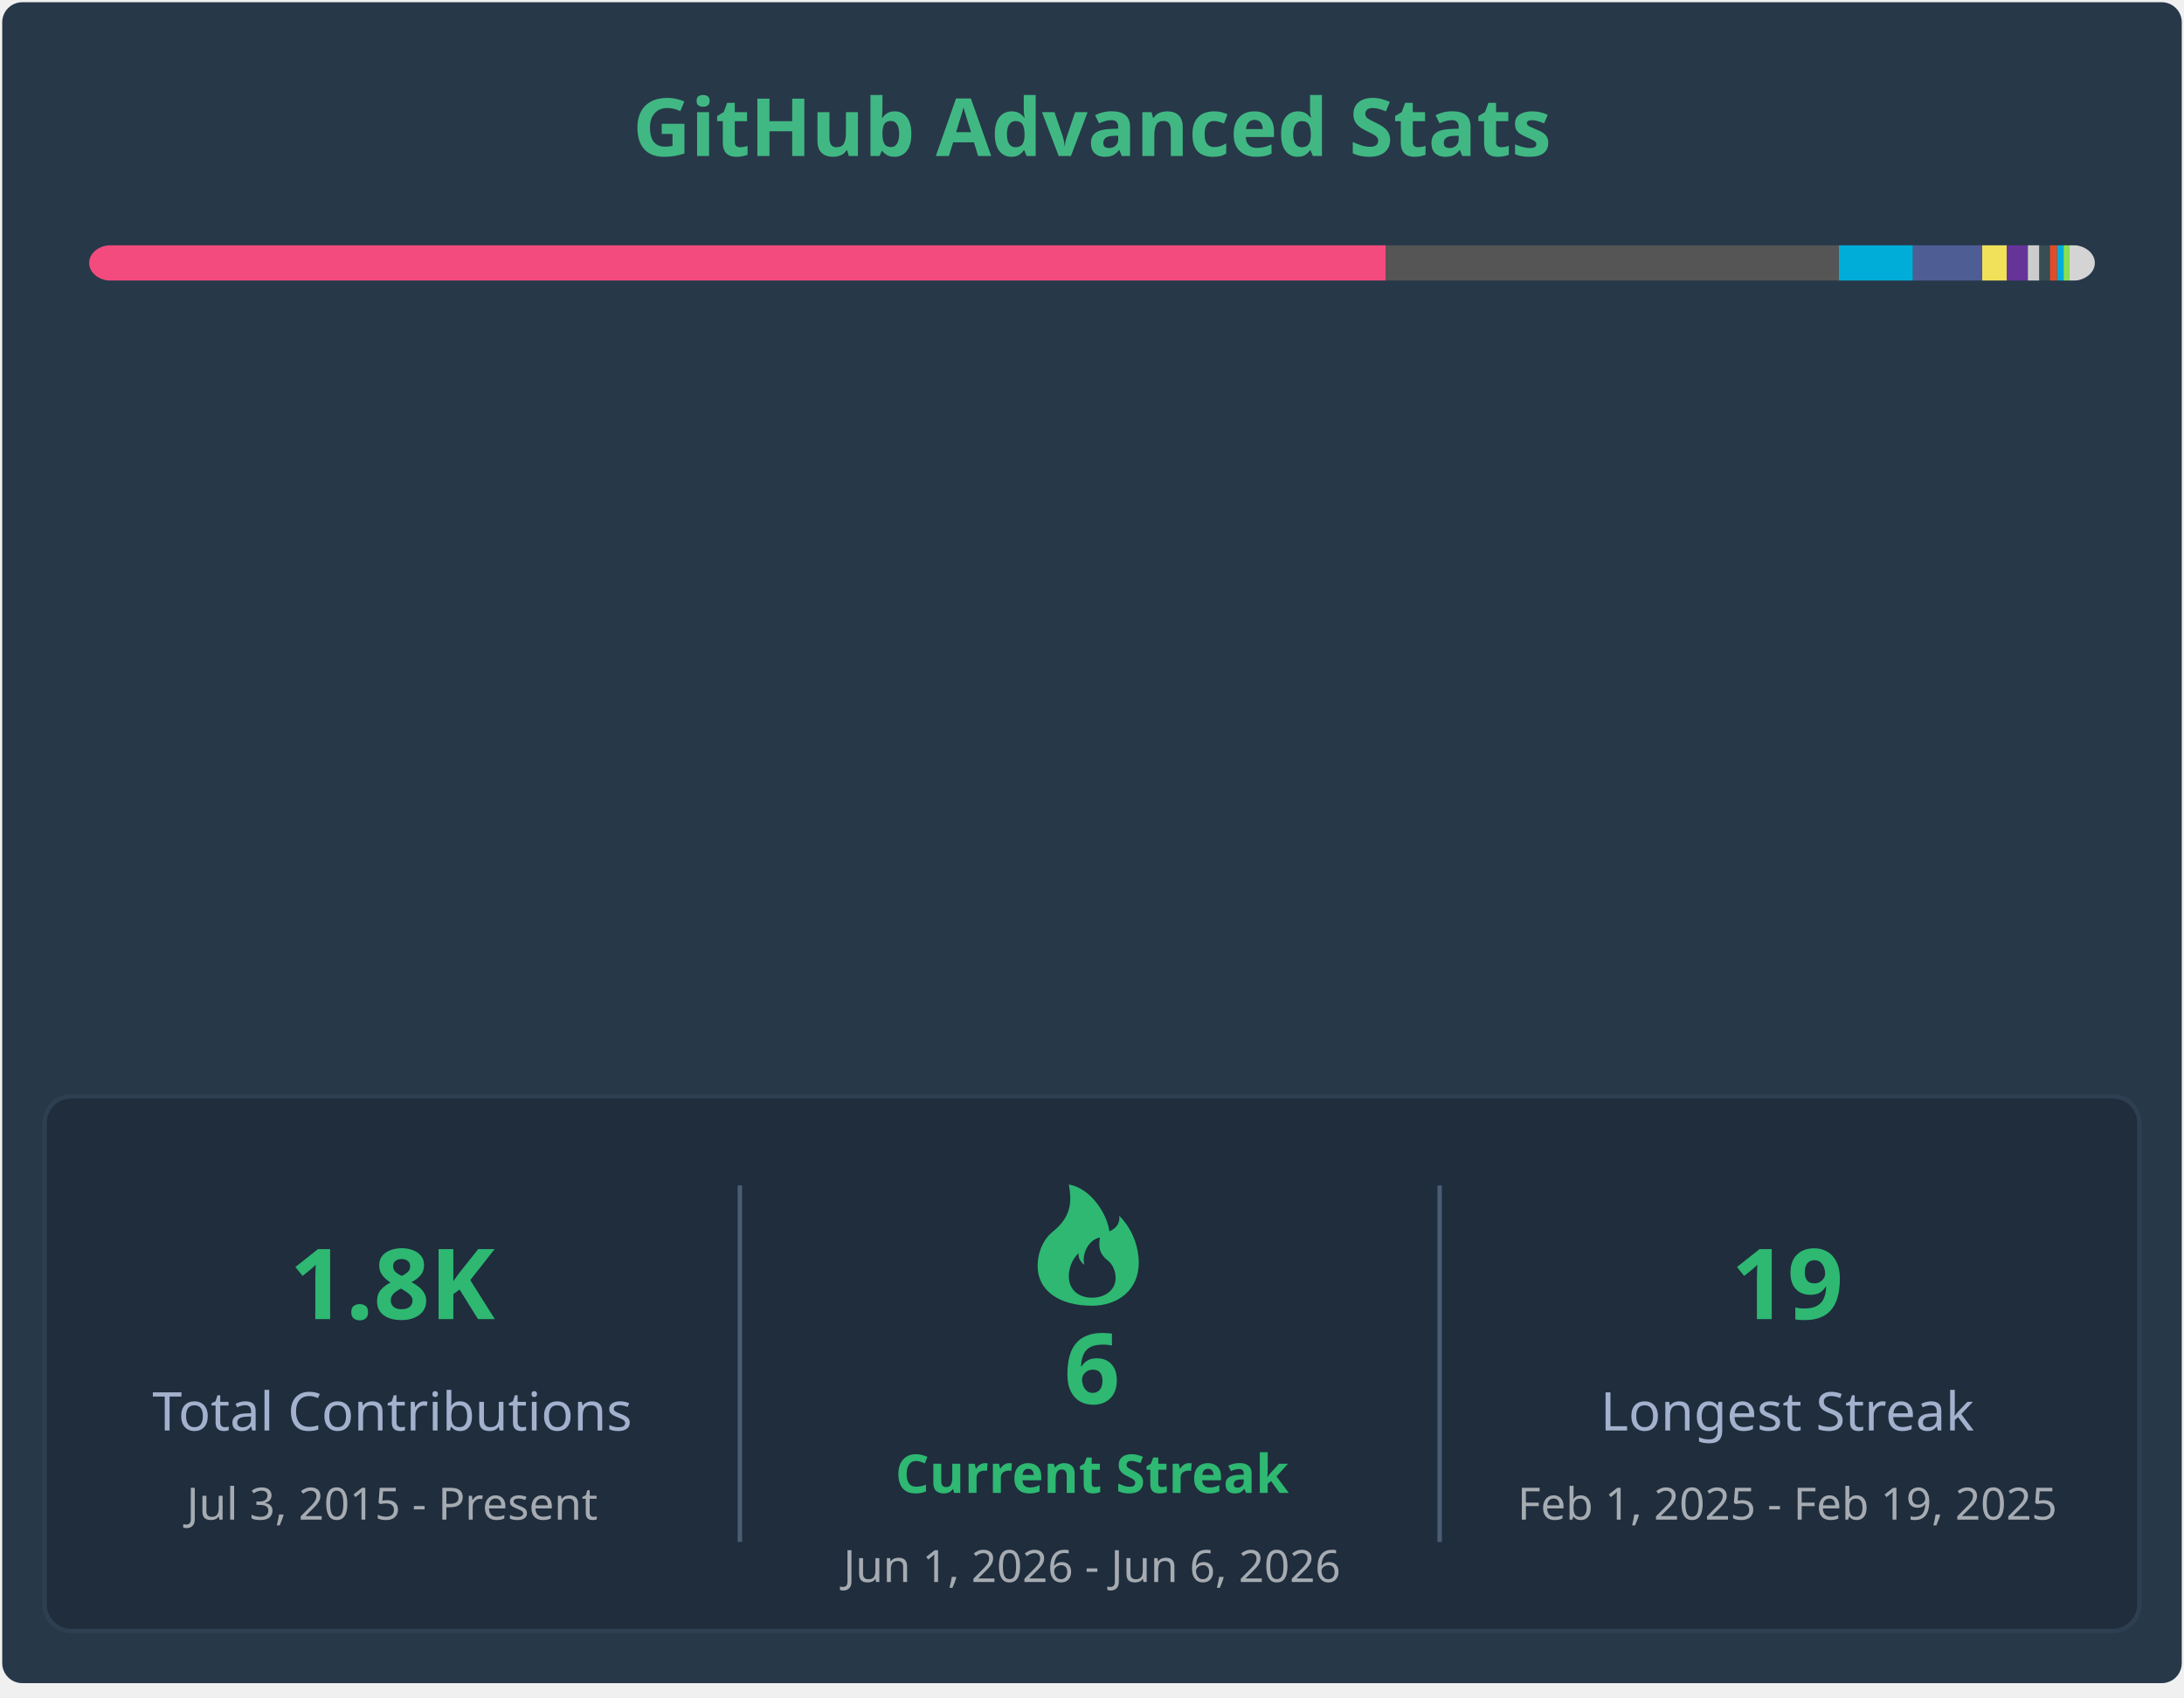
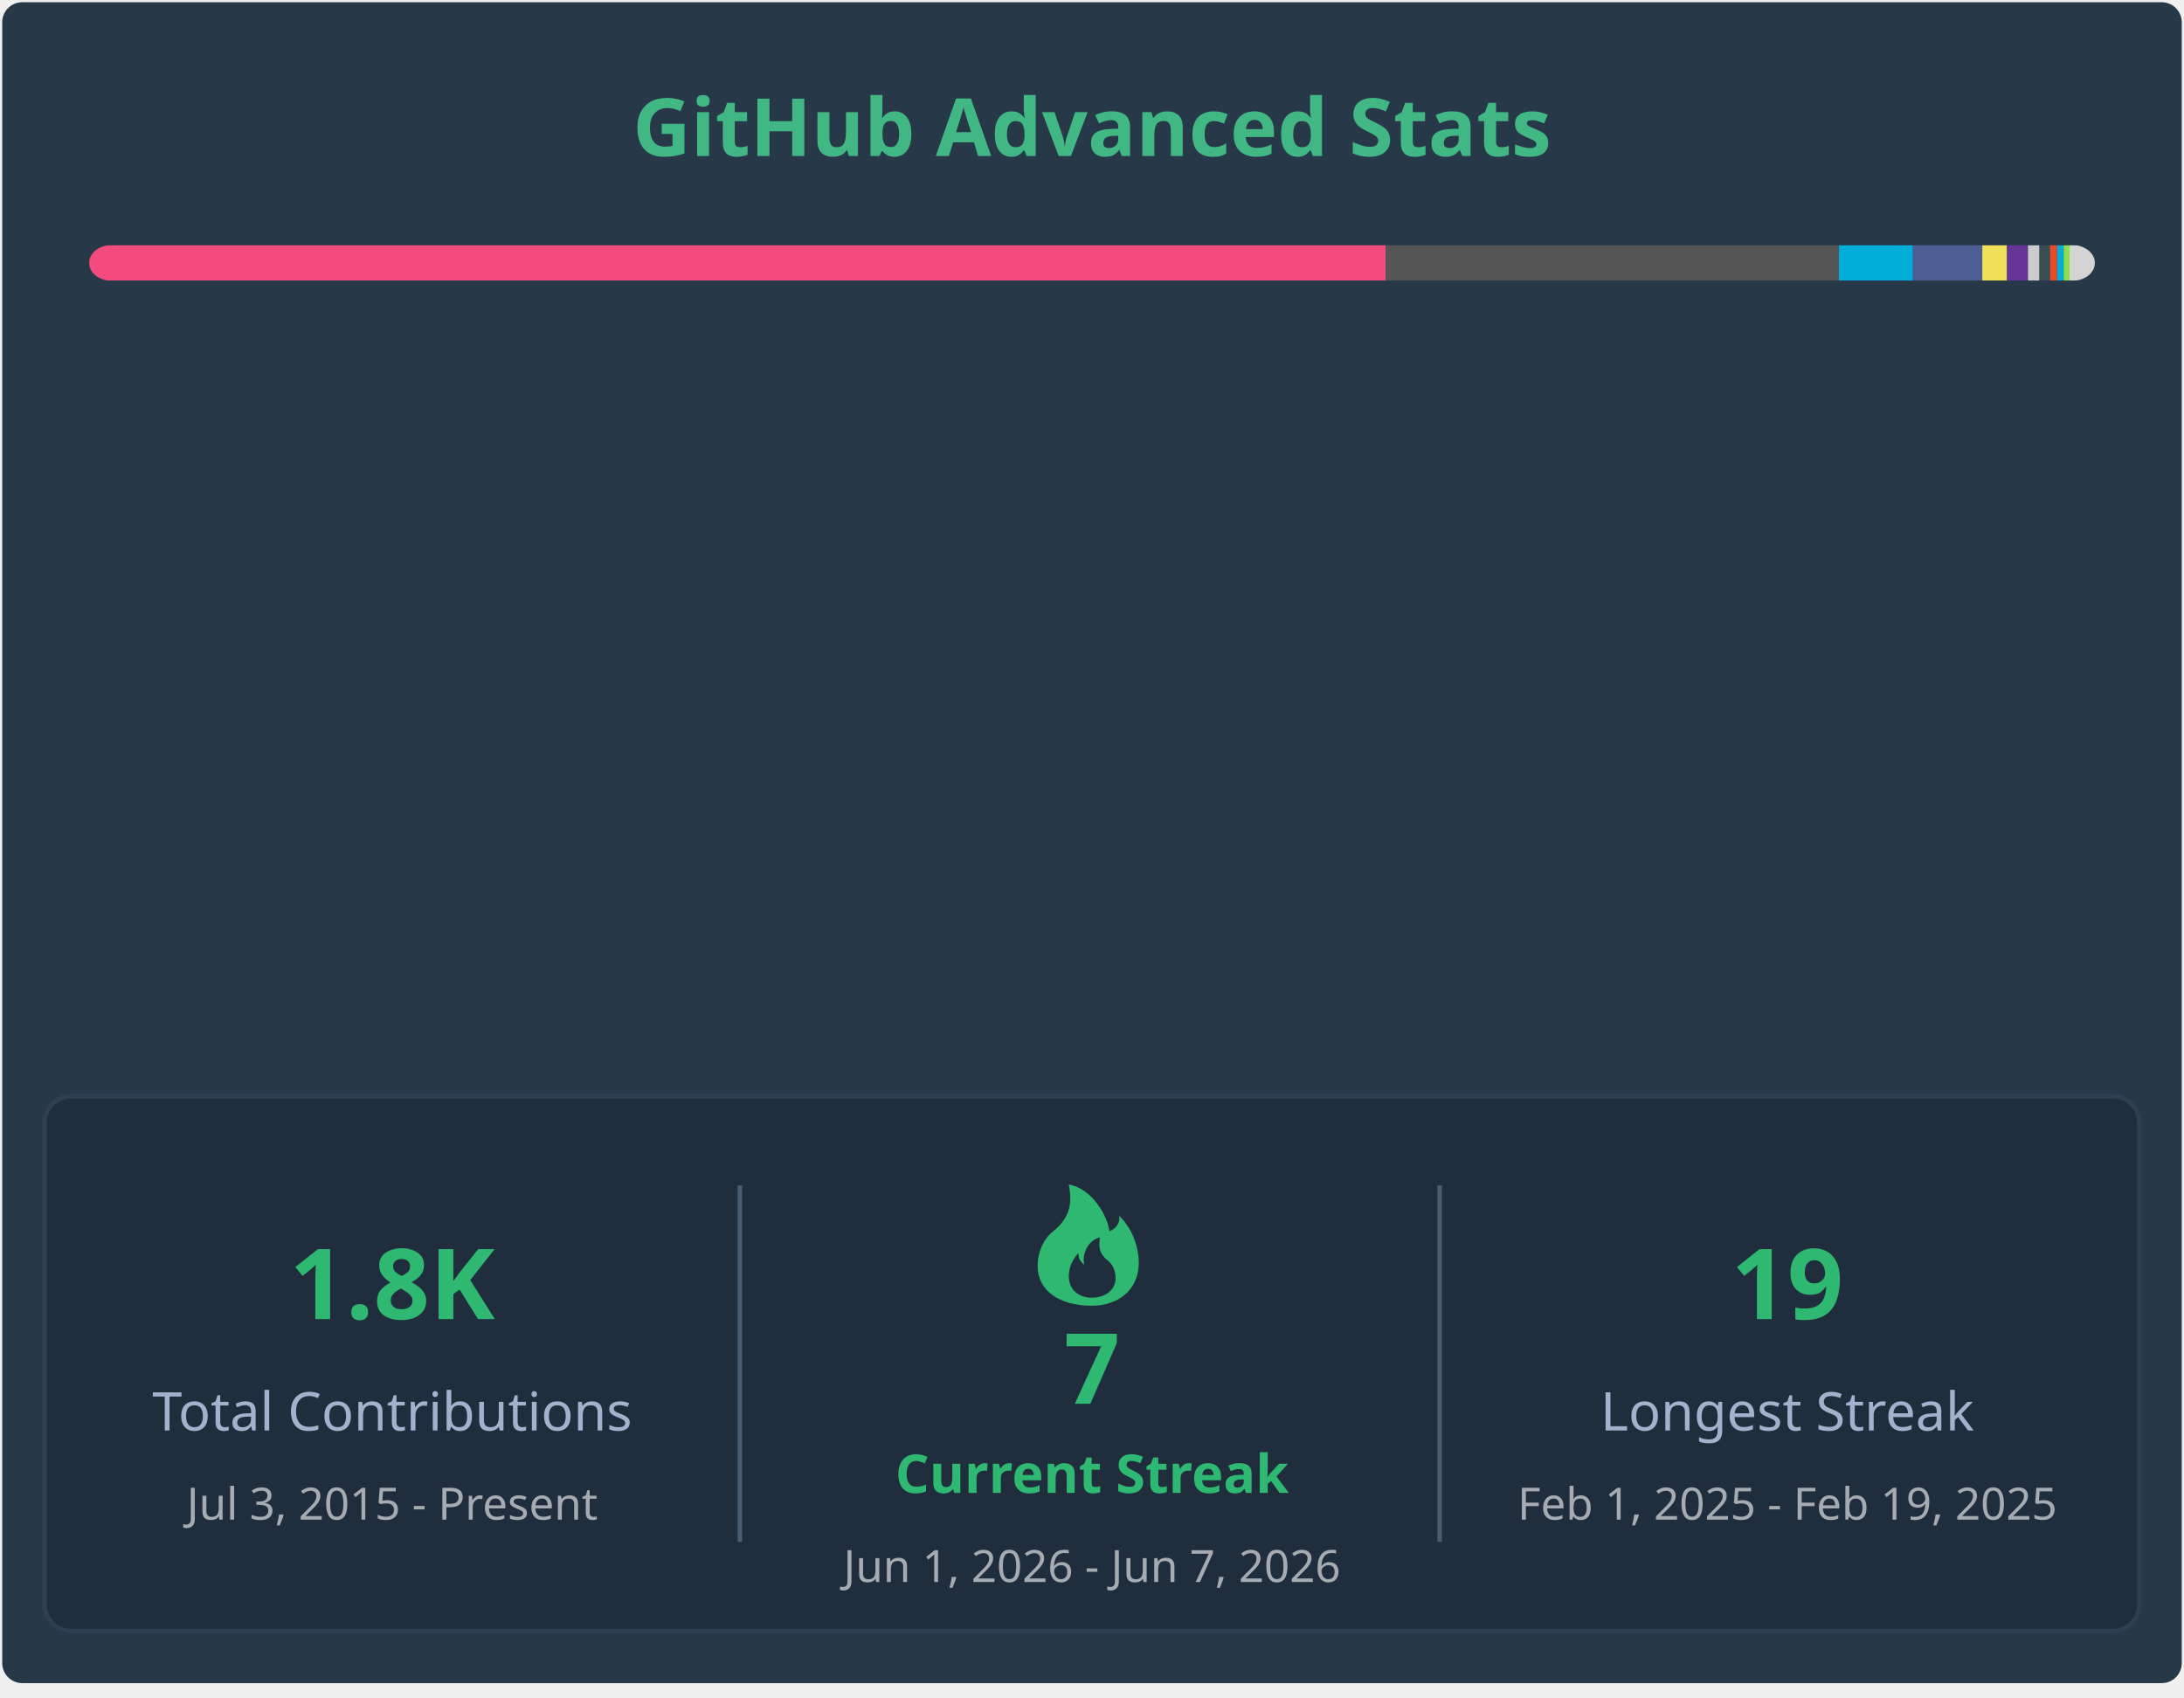
<svg xmlns="http://www.w3.org/2000/svg" width="490" height="381" viewBox="0 0 490 381" fill="none" role="img" aria-labelledby="descId">
  <style>
        .header {
            font: 600 18px 'Segoe UI', Ubuntu, Sans-Serif;
            fill: #41b883;
            animation: fadeInAnimation 0.8s ease-in-out forwards;
        }
        .stat-label {
            font: 600 12px 'Segoe UI', Ubuntu, Sans-Serif;
            fill: #fffefe;
        }
        .stat-value {
            font: 700 12px 'Segoe UI', Ubuntu, Sans-Serif;
            fill: #41b883;
        }
        .lang-name {
            font: 400 11px "Segoe UI", Ubuntu, Sans-Serif;
            fill: #fffefe;
        }
        .stagger {
            opacity: 0;
            animation: fadeInAnimation 0.3s ease-in-out forwards;
        }
        @keyframes fadeInAnimation {
            from { opacity: 0; }
            to { opacity: 1; }
        }
    </style>
  <rect x="0.5" y="0.5" rx="4.5" height="99%" stroke="#e4e2e2" width="489" fill="#273849" stroke-opacity="0" />
  <g transform="translate(245, 35)">
    <text x="0" y="0" class="header" text-anchor="middle">GitHub Advanced Stats</text>
  </g>
  <g transform="translate(20, 55)">
    <mask id="rect-mask">
      <rect x="0" y="0" width="450" height="8" fill="white" rx="5" />
    </mask>
    <rect mask="url(#rect-mask)" x="0" y="0" width="290.94" height="8" fill="#f34b7d" />
    <rect mask="url(#rect-mask)" x="290.94" y="0" width="101.636" height="8" fill="#555555" />
    <rect mask="url(#rect-mask)" x="392.576" y="0" width="16.614" height="8" fill="#00ADD8" />
-     <rect mask="url(#rect-mask)" x="409.19" y="0" width="15.537" height="8" fill="#4F5D95" />
-     <rect mask="url(#rect-mask)" x="424.727" y="0" width="5.537" height="8" fill="#f1e05a" />
-     <rect mask="url(#rect-mask)" x="430.264" y="0" width="4.709" height="8" fill="#663399" />
-     <rect mask="url(#rect-mask)" x="434.973" y="0" width="2.578" height="8" fill="#cccccc" />
-     <rect mask="url(#rect-mask)" x="437.551" y="0" width="2.376" height="8" fill="#384d54" />
-     <rect mask="url(#rect-mask)" x="439.927" y="0" width="1.6" height="8" fill="#e34c26" />
-     <rect mask="url(#rect-mask)" x="441.527" y="0" width="1.456" height="8" fill="#00ADD8" />
-     <rect mask="url(#rect-mask)" x="442.983" y="0" width="1.325" height="8" fill="#89e051" />
-     <rect mask="url(#rect-mask)" x="444.307" y="0" width="5.693" height="8" fill="#d4d4d4" />
+     <rect mask="url(#rect-mask)" x="409.19" y="0" width="15.558" height="8" fill="#4F5D95" />
+     <rect mask="url(#rect-mask)" x="424.748" y="0" width="5.537" height="8" fill="#f1e05a" />
+     <rect mask="url(#rect-mask)" x="430.286" y="0" width="4.709" height="8" fill="#663399" />
+     <rect mask="url(#rect-mask)" x="434.995" y="0" width="2.578" height="8" fill="#cccccc" />
+     <rect mask="url(#rect-mask)" x="437.573" y="0" width="2.376" height="8" fill="#384d54" />
+     <rect mask="url(#rect-mask)" x="439.948" y="0" width="1.6" height="8" fill="#e34c26" />
+     <rect mask="url(#rect-mask)" x="441.548" y="0" width="1.456" height="8" fill="#00ADD8" />
+     <rect mask="url(#rect-mask)" x="443.004" y="0" width="1.325" height="8" fill="#89e051" />
+     <rect mask="url(#rect-mask)" x="444.329" y="0" width="5.671" height="8" fill="#d4d4d4" />
    <g transform="translate(5, 25)">
      <g transform="translate(0, 0)">
        <g transform="translate(0, 0)">
          <g transform="translate(0, 0)" class="stagger" style="animation-delay: 450ms">
            <circle cx="5" cy="6" r="5" fill="#f34b7d" />
            <text x="15" y="10" class="lang-name">C++ 64.65%</text>
          </g>
          <g transform="translate(0, 25)" class="stagger" style="animation-delay: 550ms">
            <circle cx="5" cy="6" r="5" fill="#555555" />
            <text x="15" y="10" class="lang-name">C 22.59%</text>
          </g>
          <g transform="translate(0, 50)" class="stagger" style="animation-delay: 650ms">
            <circle cx="5" cy="6" r="5" fill="#00ADD8" />
            <text x="15" y="10" class="lang-name">Go 3.69%</text>
          </g>
          <g transform="translate(0, 75)" class="stagger" style="animation-delay: 750ms">
            <circle cx="5" cy="6" r="5" fill="#4F5D95" />
-             <text x="15" y="10" class="lang-name">PHP 3.45%</text>
+             <text x="15" y="10" class="lang-name">PHP 3.46%</text>
          </g>
          <g transform="translate(0, 100)" class="stagger" style="animation-delay: 850ms">
            <circle cx="5" cy="6" r="5" fill="#f1e05a" />
            <text x="15" y="10" class="lang-name">JavaScript 1.23%</text>
          </g>
          <g transform="translate(0, 125)" class="stagger" style="animation-delay: 950ms">
            <circle cx="5" cy="6" r="5" fill="#663399" />
            <text x="15" y="10" class="lang-name">CSS 1.05%</text>
          </g>
        </g>
        <g transform="translate(130, 0)">
          <g transform="translate(0, 0)" class="stagger" style="animation-delay: 450ms">
            <circle cx="5" cy="6" r="5" fill="#cccccc" />
            <text x="15" y="10" class="lang-name">Gettext Catalog 0.57%</text>
          </g>
          <g transform="translate(0, 25)" class="stagger" style="animation-delay: 550ms">
            <circle cx="5" cy="6" r="5" fill="#384d54" />
            <text x="15" y="10" class="lang-name">Dockerfile 0.53%</text>
          </g>
          <g transform="translate(0, 50)" class="stagger" style="animation-delay: 650ms">
            <circle cx="5" cy="6" r="5" fill="#e34c26" />
            <text x="15" y="10" class="lang-name">HTML 0.36%</text>
          </g>
          <g transform="translate(0, 75)" class="stagger" style="animation-delay: 750ms">
            <circle cx="5" cy="6" r="5" fill="#00ADD8" />
            <text x="15" y="10" class="lang-name">Go Template 0.32%</text>
          </g>
          <g transform="translate(0, 100)" class="stagger" style="animation-delay: 850ms">
            <circle cx="5" cy="6" r="5" fill="#89e051" />
            <text x="15" y="10" class="lang-name">Shell 0.29%</text>
          </g>
          <g transform="translate(0, 125)" class="stagger" style="animation-delay: 950ms">
            <circle cx="5" cy="6" r="5" fill="#d4d4d4" />
-             <text x="15" y="10" class="lang-name">Others 1.27%</text>
+             <text x="15" y="10" class="lang-name">Others 1.26%</text>
          </g>
        </g>
      </g>
      <g transform="translate(295, 2)">
        <g transform="translate(0, 2)" class="stagger" style="animation-delay: 0ms">
          <text x="0" y="10" class="stat-label">Total Commits:</text>
-           <text x="115" y="10" class="stat-value">556</text>
+           <text x="115" y="10" class="stat-value">558</text>
        </g>
        <g transform="translate(0, 24)" class="stagger" style="animation-delay: 100ms">
          <text x="0" y="10" class="stat-label">Merged PRs:</text>
          <text x="115" y="10" class="stat-value">136</text>
        </g>
        <g transform="translate(0, 46)" class="stagger" style="animation-delay: 200ms">
          <text x="0" y="10" class="stat-label">Code Reviews:</text>
          <text x="115" y="10" class="stat-value">1</text>
        </g>
        <g transform="translate(0, 68)" class="stagger" style="animation-delay: 300ms">
          <text x="0" y="10" class="stat-label">Total Issues:</text>
          <text x="115" y="10" class="stat-value">107</text>
        </g>
        <g transform="translate(0, 90)" class="stagger" style="animation-delay: 400ms">
          <text x="0" y="10" class="stat-label">Total Stars:</text>
          <text x="115" y="10" class="stat-value">6</text>
        </g>
        <g transform="translate(0, 112)" class="stagger" style="animation-delay: 500ms">
          <text x="0" y="10" class="stat-label">Total Repositories:</text>
          <text x="115" y="10" class="stat-value">14</text>
        </g>
        <g transform="translate(0, 134)" class="stagger" style="animation-delay: 600ms">
          <text x="0" y="10" class="stat-label">Followers:</text>
          <text x="115" y="10" class="stat-value">9</text>
        </g>
      </g>
    </g>
  </g>
  <g transform="translate(10, 246)">
    <rect width="470" height="120" rx="6" fill="#1f2d3d" stroke="#2e3f51" stroke-width="1" />
    <g transform="translate(0, 20)">
      <text x="78" y="30" fill="#2eb872" font-family="Segoe UI, Ubuntu, sans-serif" font-weight="bold" font-size="22px" text-anchor="middle">
                1.8K
            </text>
      <text x="78" y="55" fill="#a4b1cd" font-family="Segoe UI, Ubuntu, sans-serif" font-size="12px" text-anchor="middle">
                Total Contributions
            </text>
      <text x="78" y="75" fill="#ffffff" opacity="0.6" font-family="Segoe UI, Ubuntu, sans-serif" font-size="10px" text-anchor="middle">
                Jul  3, 2015 - Present
            </text>
    </g>
    <line x1="156" y1="20" x2="156" y2="100" stroke="#4b5d73" stroke-width="1" />
    <g transform="translate(156, 15)">
      <path d="M79,32 C84.8,32 89.5,28.5 89.5,22.3 C89.5,19.7 88.6,15.3 85.1,11.8 C85.5,14.4 82.9,15.3 82.9,15.3 C82.5,11.8 79,5.7 73.8,4.8 C74.4,8.3 74.6,11.8 70.3,15.3 C68.1,17 66.8,20 66.8,23.1 C66.8,28.5 71.5,32 79,32 M79,30.2 C76.1,30.2 73.8,28.5 73.8,25.4 C73.8,24.1 74.2,21.9 76,20.2 C75.8,21.9 77.3,22.8 77.3,22.8 C76.6,20.6 78.2,17.1 80.8,16.7 C80.5,18.4 80.4,20.2 82.6,21.9 C83.7,22.8 84.3,24.3 84.3,25.8 C84.3,28.5 81.9,30.2 79,30.2" fill="#2eb872" />
      <text x="79" y="54" fill="#2eb872" font-family="Segoe UI, Ubuntu, sans-serif" font-weight="bold" font-size="22px" text-anchor="middle">
-                 6
+                 7
            </text>
      <text x="79" y="74" fill="#2eb872" font-family="Segoe UI, Ubuntu, sans-serif" font-weight="bold" font-size="12px" text-anchor="middle">
                Current Streak
            </text>
      <text x="79" y="94" fill="#ffffff" opacity="0.6" font-family="Segoe UI, Ubuntu, sans-serif" font-size="10px" text-anchor="middle">
-                 Jun  1, 2026 - Jun  6, 2026
+                 Jun  1, 2026 - Jun  7, 2026
            </text>
    </g>
    <line x1="313" y1="20" x2="313" y2="100" stroke="#4b5d73" stroke-width="1" />
    <g transform="translate(313, 20)">
      <text x="78" y="30" fill="#2eb872" font-family="Segoe UI, Ubuntu, sans-serif" font-weight="bold" font-size="22px" text-anchor="middle">
                19
            </text>
      <text x="78" y="55" fill="#a4b1cd" font-family="Segoe UI, Ubuntu, sans-serif" font-size="12px" text-anchor="middle">
                Longest Streak
            </text>
      <text x="78" y="75" fill="#ffffff" opacity="0.6" font-family="Segoe UI, Ubuntu, sans-serif" font-size="10px" text-anchor="middle">
                Feb  1, 2025 - Feb 19, 2025
            </text>
    </g>
  </g>
</svg>
